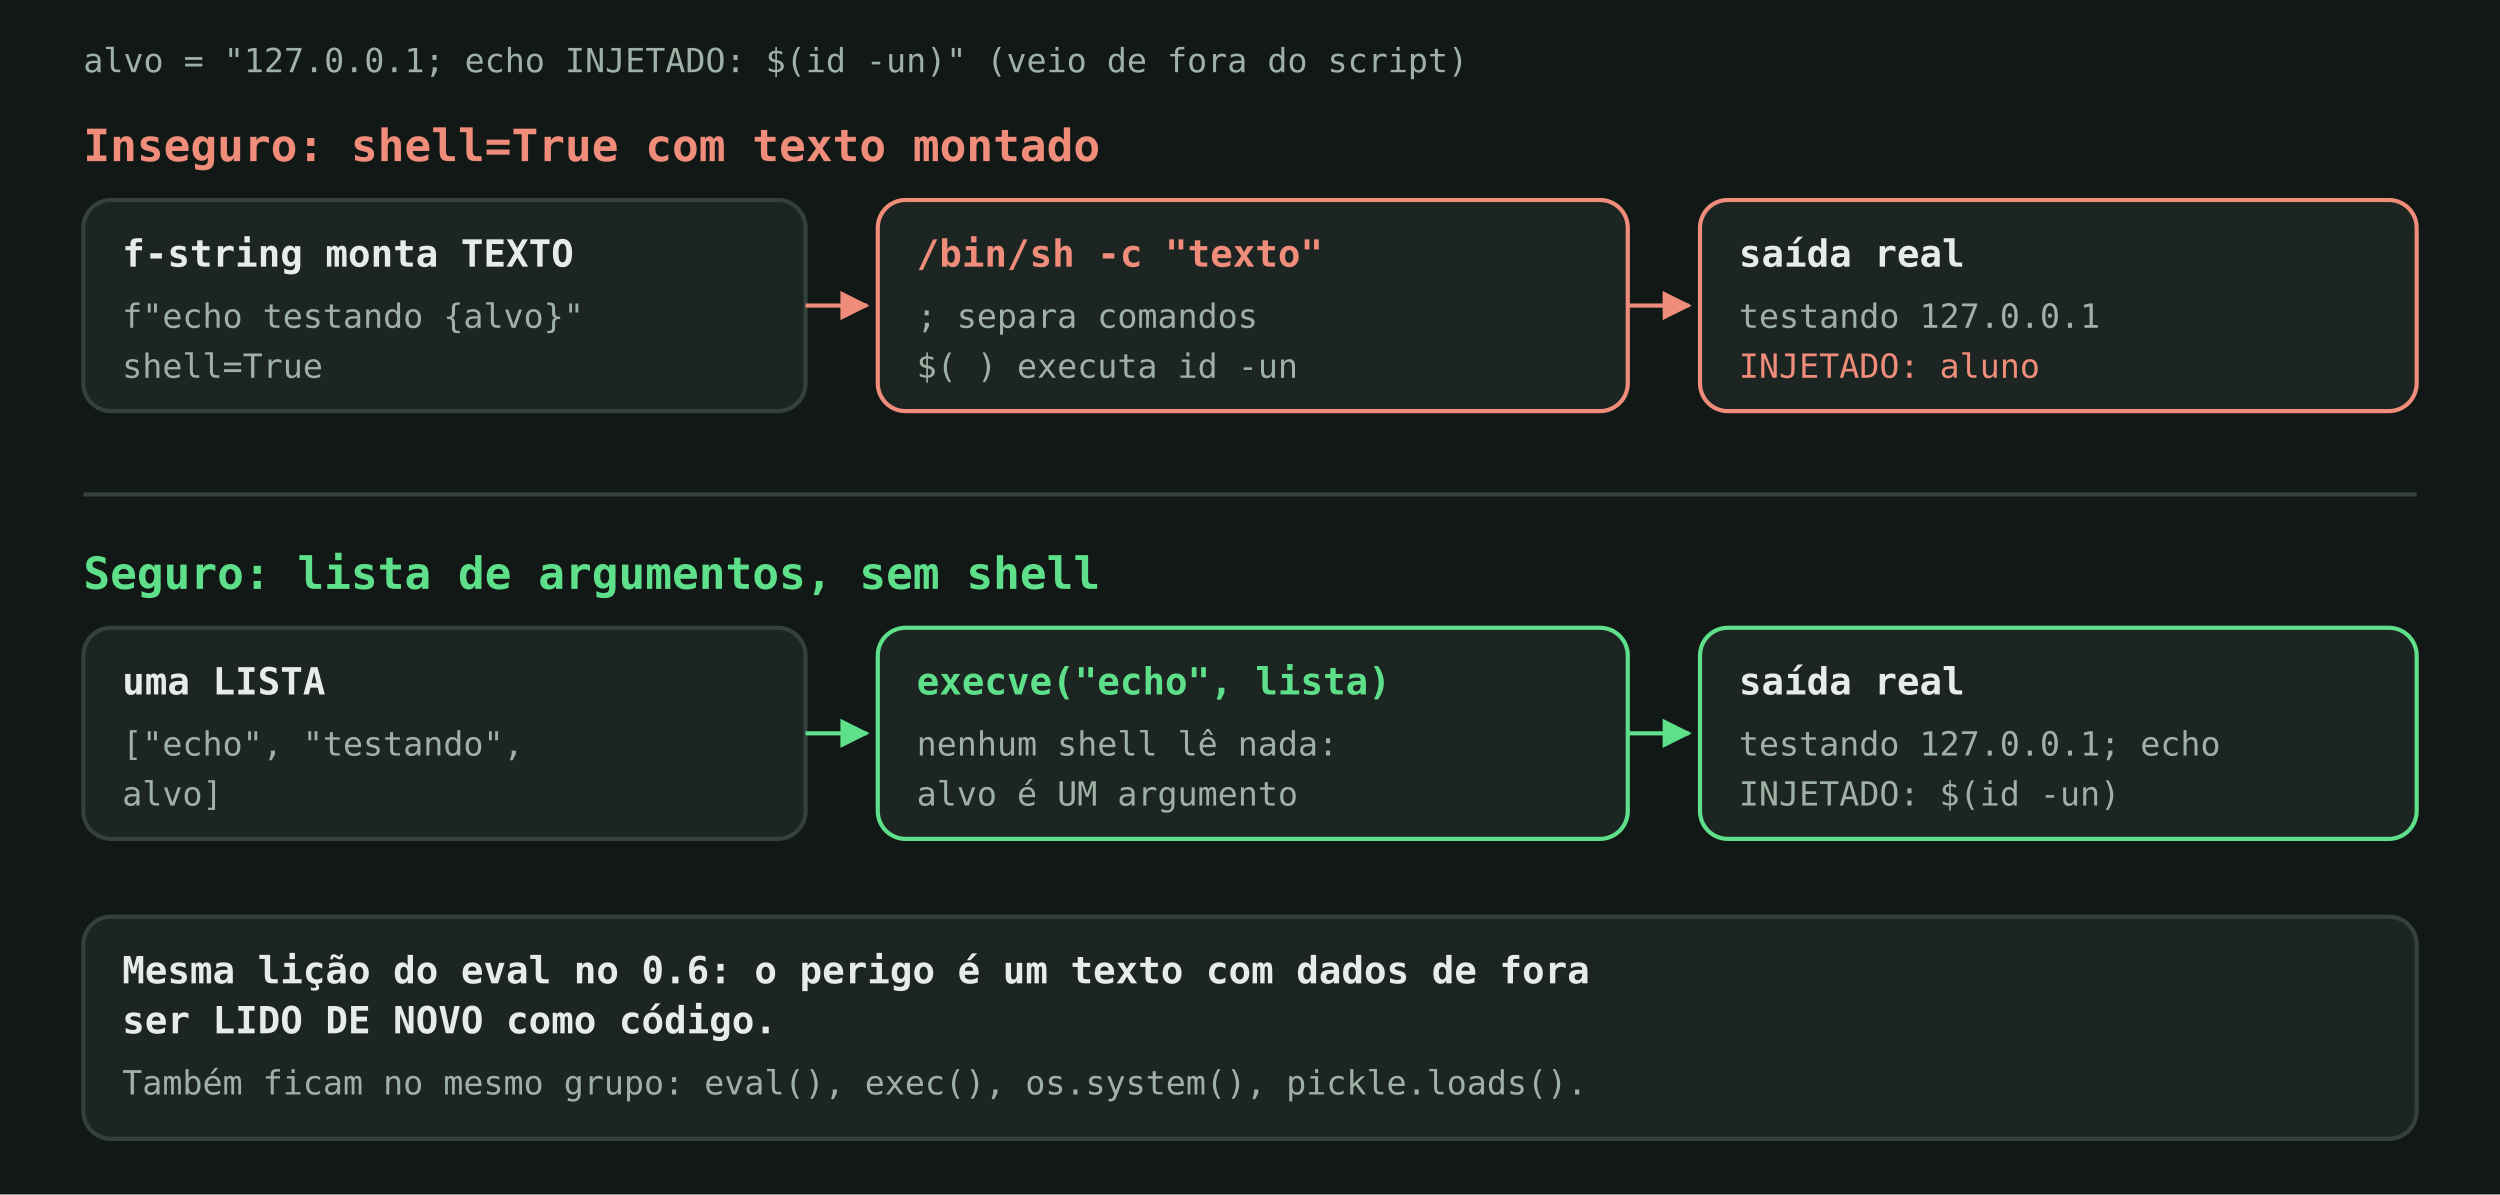
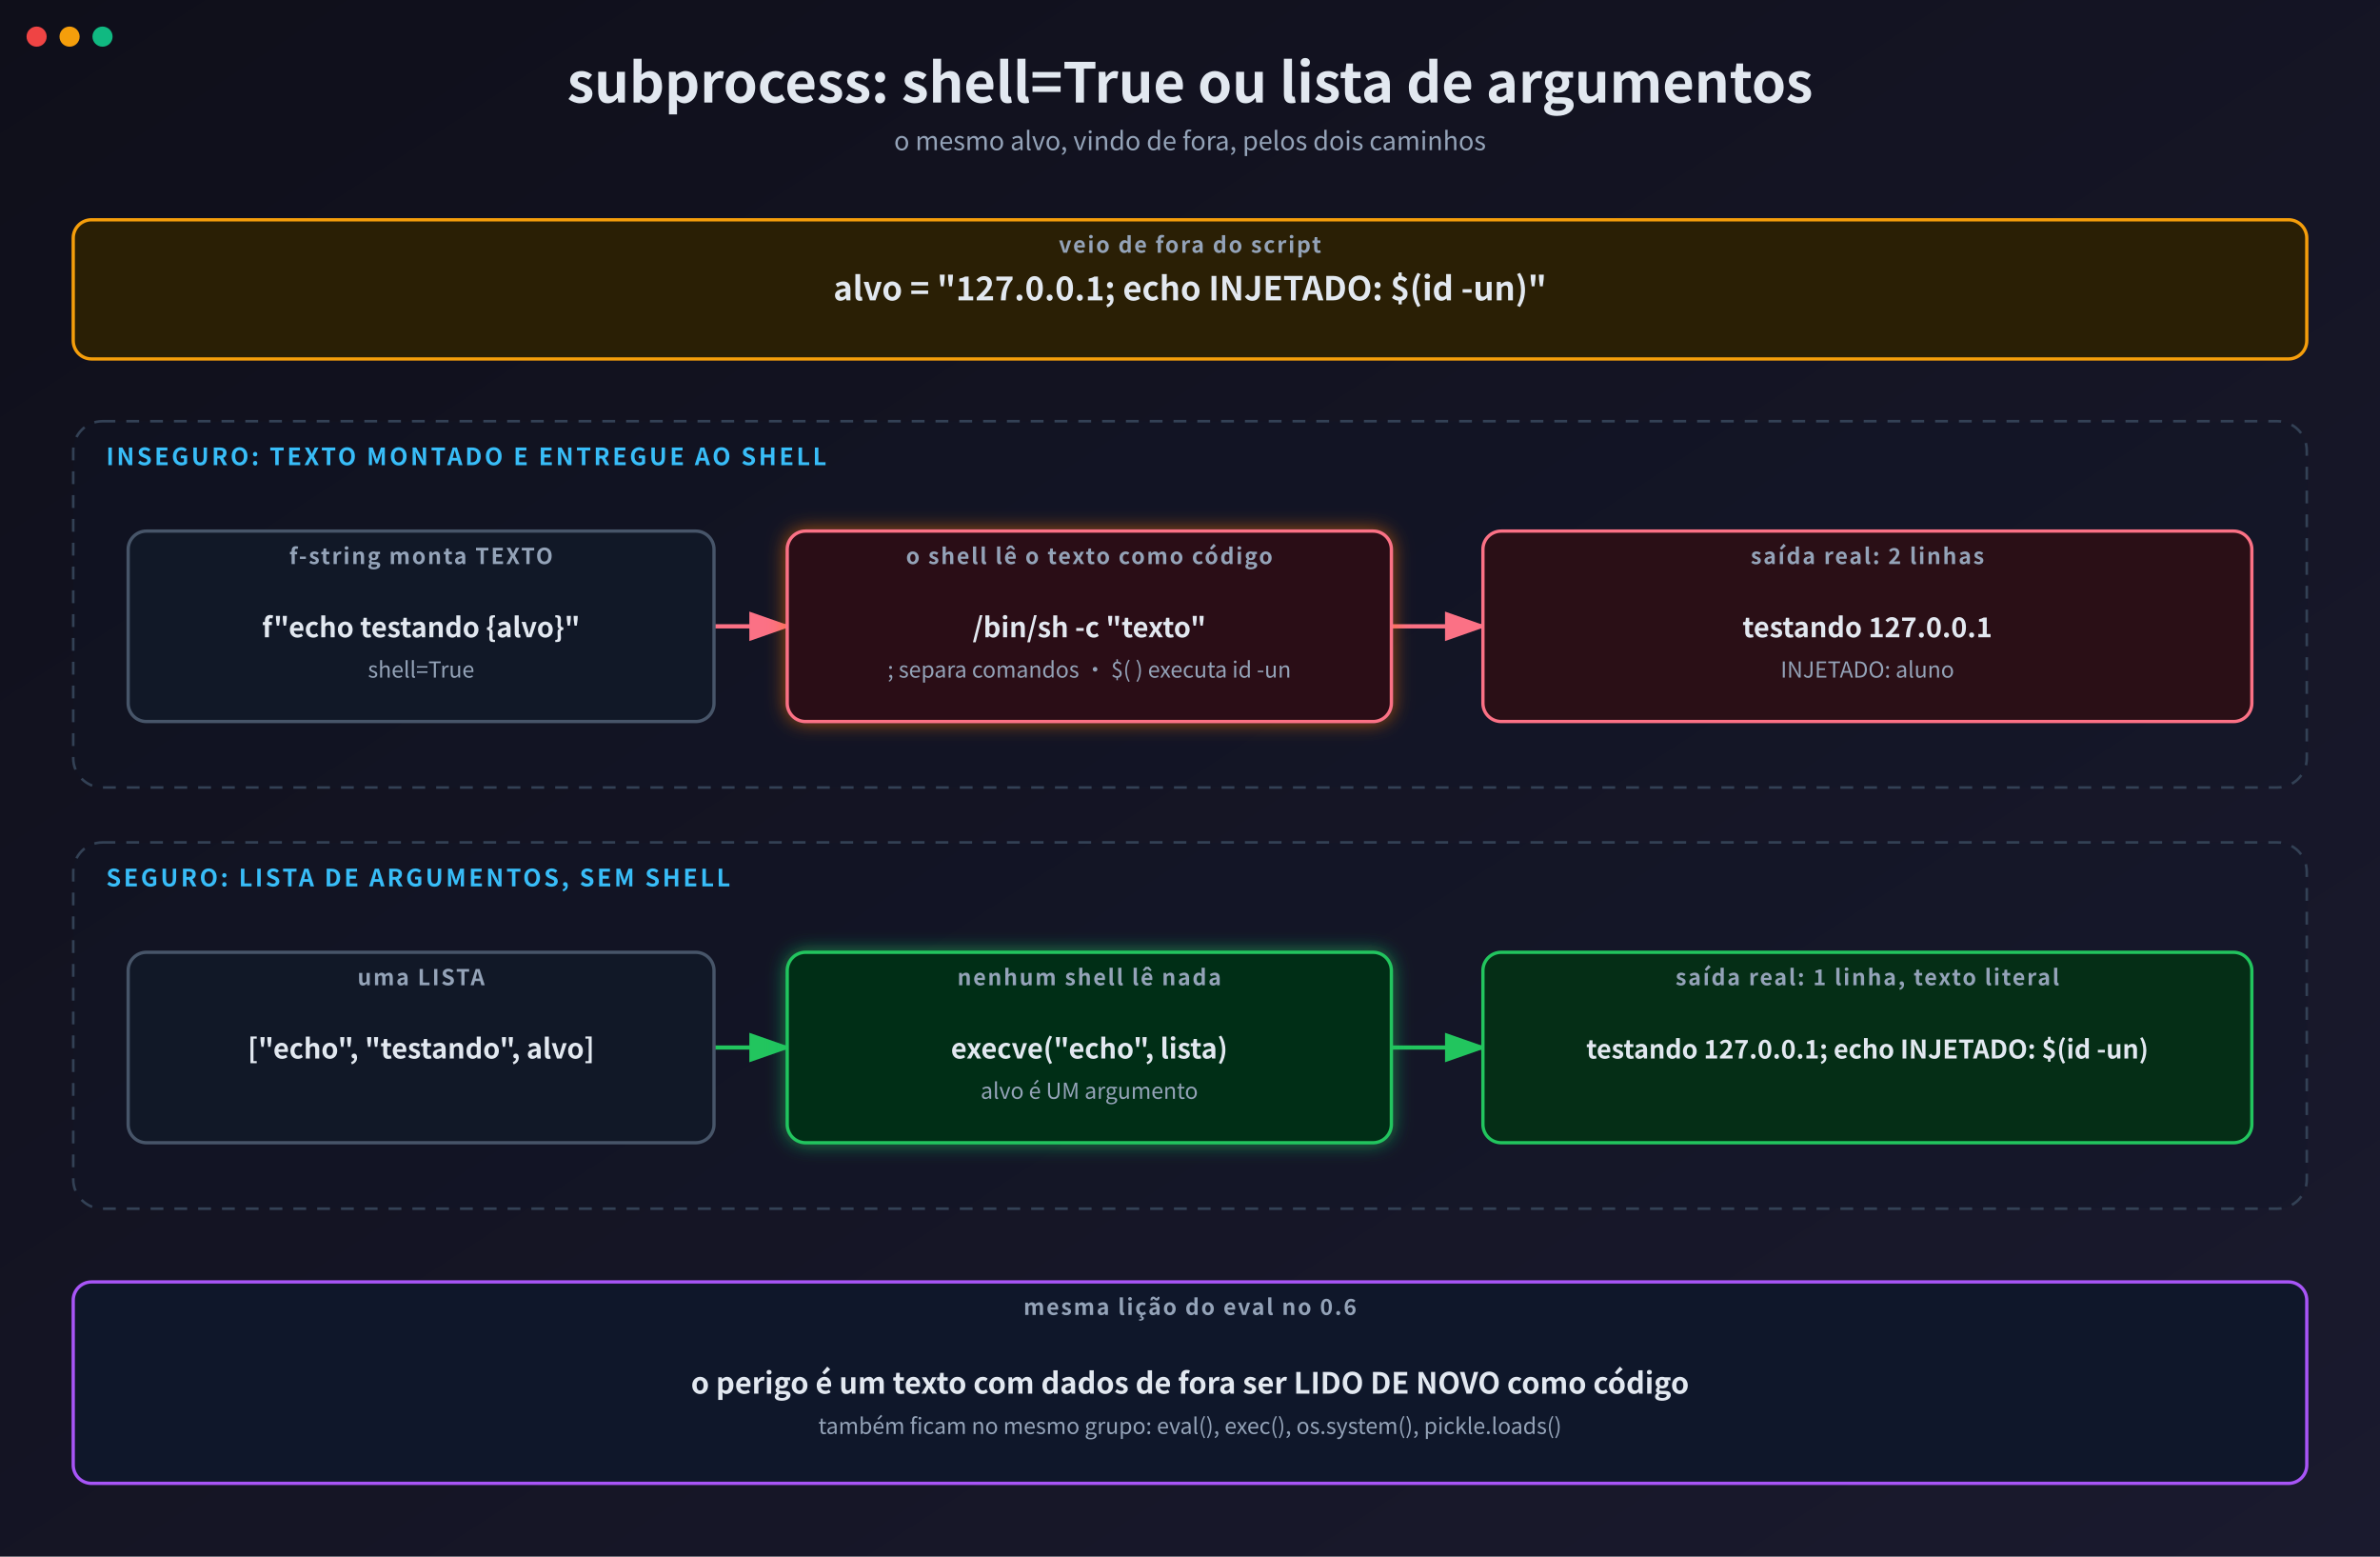
- <svg xmlns="http://www.w3.org/2000/svg" viewBox="0 0 900 430" role="img" aria-labelledby="t d">
-   <style>
-     text { font-family: ui-monospace, "DejaVu Sans Mono", Menlo, Consolas, monospace; fill: #e6ede8; white-space: pre; }
-     .t { font-size: 16px; font-weight: 700; }
-     .m { font-size: 13.5px; font-weight: 700; }
-     .s { font-size: 12px; fill: #9fb0a6; }
-     .box { fill: #1c2521; stroke: #34413b; stroke-width: 1.5; }
-   </style>
+ <svg xmlns="http://www.w3.org/2000/svg" viewBox="0 0 1300 850" width="1300" height="850" data-generator="fireworks-tech-graph" data-schema-version="1" data-text-metrics="heuristic-v1" data-style-id="2" data-visual-theme="Dark Terminal" data-diagram-type="architecture" data-motion-scene="" data-semantic-profile="generic" data-semantic-valid="true" data-quality-profile="standard" data-max-bends-per-edge="12" data-max-total-bends="100" data-max-route-stretch="5.0" data-max-bridged-crossings="8" data-min-node-gap="0.0" data-min-container-gutter="0.0" data-min-label-clearance="2.0" data-min-segment-length="0.0">
  <defs>
-     <marker id="g" viewBox="0 0 10 10" refX="9" refY="5" markerWidth="7" markerHeight="7" orient="auto">
-       <path d="M0 0 L10 5 L0 10 z" fill="#5ee08a" />
+     <marker id="arrowA" markerWidth="10" markerHeight="7" refX="9" refY="3.5" orient="auto">
+       <polygon points="0 0, 10 3.5, 0 7" fill="#a855f7" />
    </marker>
-     <marker id="r" viewBox="0 0 10 10" refX="9" refY="5" markerWidth="7" markerHeight="7" orient="auto">
-       <path d="M0 0 L10 5 L0 10 z" fill="#f08c7a" />
+     <marker id="arrowB" markerWidth="10" markerHeight="7" refX="9" refY="3.5" orient="auto">
+       <polygon points="0 0, 10 3.5, 0 7" fill="#22c55e" />
    </marker>
+     <marker id="arrowC" markerWidth="10" markerHeight="7" refX="9" refY="3.5" orient="auto">
+       <polygon points="0 0, 10 3.5, 0 7" fill="#38bdf8" />
+     </marker>
+     <marker id="arrowE" markerWidth="10" markerHeight="7" refX="9" refY="3.5" orient="auto">
+       <polygon points="0 0, 10 3.5, 0 7" fill="#fb7185" />
+     </marker>
+     <marker id="arrowF" markerWidth="10" markerHeight="7" refX="9" refY="3.5" orient="auto">
+       <polygon points="0 0, 10 3.5, 0 7" fill="#f59e0b" />
+     </marker>
+     <marker id="arrowG" markerWidth="10" markerHeight="7" refX="9" refY="3.5" orient="auto">
+       <polygon points="0 0, 10 3.5, 0 7" fill="#f97316" />
+     </marker>
+     <marker id="arrowH" markerWidth="10" markerHeight="7" refX="9" refY="3.5" orient="auto">
+       <polygon points="0 0, 10 3.5, 0 7" fill="#94a3b8" />
+     </marker>
+     <linearGradient id="terminalGradient" x1="0%" y1="0%" x2="100%" y2="100%">
+       <stop offset="0%" stop-color="#0f0f1a" />
+       <stop offset="100%" stop-color="#1a1a2e" />
+     </linearGradient>
+     <filter id="glowBlue" x="-30%" y="-30%" width="160%" height="160%">
+       <feDropShadow dx="0" dy="0" stdDeviation="5" flood-color="#3b82f6" flood-opacity="0.65" />
+     </filter>
+     <filter id="glowPurple" x="-30%" y="-30%" width="160%" height="160%">
+       <feDropShadow dx="0" dy="0" stdDeviation="5" flood-color="#a855f7" flood-opacity="0.72" />
+     </filter>
+     <filter id="glowGreen" x="-30%" y="-30%" width="160%" height="160%">
+       <feDropShadow dx="0" dy="0" stdDeviation="5" flood-color="#22c55e" flood-opacity="0.62" />
+     </filter>
+     <filter id="glowOrange" x="-30%" y="-30%" width="160%" height="160%">
+       <feDropShadow dx="0" dy="0" stdDeviation="5" flood-color="#f97316" flood-opacity="0.62" />
+     </filter>
+     <style>
+     text { font-family: 'SF Mono', 'Fira Code', Menlo, 'Noto Sans CJK SC', 'Microsoft YaHei', 'SimHei', monospace; }
+     .title { font-size: 30px; font-weight: 700; fill: #e2e8f0; }
+     .subtitle { font-size: 14px; font-weight: 500; fill: #94a3b8; }
+     .section { font-size: 13px; font-weight: 700; fill: #38bdf8; letter-spacing: 1.4px; }
+     .section-sub { font-size: 12px; font-weight: 500; fill: #94a3b8; }
+     .node-title { font-weight: 700; fill: #e2e8f0; }
+     .node-sub { font-weight: 500; fill: #94a3b8; }
+     .node-type { font-size: 12px; font-weight: 700; fill: #94a3b8; letter-spacing: 0.08em; }
+     .arrow-label { font-size: 12px; font-weight: 600; fill: #cbd5e1; }
+     .legend { font-size: 12px; font-weight: 500; fill: #94a3b8; }
+     .footnote { font-size: 12px; font-weight: 500; fill: #94a3b8; }
+     .metric-label { font-size: 8.5px; font-weight: 700; fill: #94a3b8; text-transform: uppercase; }
+     .metric-value { font-size: 9.5px; font-weight: 700; fill: #e2e8f0; }
+     </style>
  </defs>
-   <rect width="900" height="430" fill="#121815" />
-   <text class="s" x="30" y="26">alvo = "127.0.0.1; echo INJETADO: $(id -un)"   (veio de fora do script)</text>
-   <text class="t" x="30" y="58" style="fill:#f08c7a">Inseguro: shell=True com texto montado</text>
-   <rect class="box" x="30" y="72" width="260" height="76" rx="10" />
-   <text class="m" x="44" y="96">f-string monta TEXTO</text>
-   <text class="s" x="44" y="118">f"echo testando {alvo}"</text>
-   <text class="s" x="44" y="136">shell=True</text>
-   <rect class="box" x="316" y="72" width="270" height="76" rx="10" style="stroke:#f08c7a" />
-   <text class="m" x="330" y="96" style="fill:#f08c7a">/bin/sh -c "texto"</text>
-   <text class="s" x="330" y="118">; separa comandos</text>
-   <text class="s" x="330" y="136">$( ) executa id -un</text>
-   <rect class="box" x="612" y="72" width="258" height="76" rx="10" style="stroke:#f08c7a" />
-   <text class="m" x="626" y="96">saída real</text>
-   <text class="s" x="626" y="118">testando 127.0.0.1</text>
-   <text class="s" x="626" y="136" style="fill:#f08c7a">INJETADO: aluno</text>
-   <g stroke="#f08c7a" stroke-width="1.5">
-     <line x1="290" y1="110" x2="312" y2="110" marker-end="url(#r)" />
-     <line x1="586" y1="110" x2="608" y2="110" marker-end="url(#r)" />
+   <rect data-graph-role="background" width="1300.0" height="850.0" fill="url(#terminalGradient)" />
+   <circle cx="20.0" cy="20" r="5.5" fill="#ef4444" />
+   <circle cx="38.0" cy="20" r="5.5" fill="#f59e0b" />
+   <circle cx="56.0" cy="20" r="5.5" fill="#10b981" />
+   <text x="650.0" y="56" text-anchor="middle" class="title">subprocess: shell=True ou lista de argumentos</text>
+   <text x="650.0" y="82" text-anchor="middle" class="subtitle">o mesmo alvo, vindo de fora, pelos dois caminhos</text>
+   <g id="c-ruim" data-graph-role="container" data-container-id="c-ruim" data-semantic-role="boundary" data-graph-bounds="40,230,1260,430">
+     <rect data-graph-role="container" x="40.0" y="230.0" width="1220.0" height="200.0" rx="16.0" fill="rgba(15,23,42,0.28)" stroke="#334155" stroke-width="1.4" stroke-dasharray="7 6" />
+     <text x="58.0" y="254.0" class="section">INSEGURO: TEXTO MONTADO E ENTREGUE AO SHELL</text>
+     <rect id="c-ruim-header" data-graph-role="reserved" data-reserved-kind="container-header" x="48" y="236" width="333.42" height="30" fill="none" stroke="none" />
  </g>
-   <line x1="30" y1="178" x2="870" y2="178" stroke="#34413b" stroke-width="1.5" />
-   <text class="t" x="30" y="212" style="fill:#5ee08a">Seguro: lista de argumentos, sem shell</text>
-   <rect class="box" x="30" y="226" width="260" height="76" rx="10" />
-   <text class="m" x="44" y="250">uma LISTA</text>
-   <text class="s" x="44" y="272">["echo", "testando",</text>
-   <text class="s" x="44" y="290"> alvo]</text>
-   <rect class="box" x="316" y="226" width="270" height="76" rx="10" style="stroke:#5ee08a" />
-   <text class="m" x="330" y="250" style="fill:#5ee08a">execve("echo", lista)</text>
-   <text class="s" x="330" y="272">nenhum shell lê nada:</text>
-   <text class="s" x="330" y="290">alvo é UM argumento</text>
-   <rect class="box" x="612" y="226" width="258" height="76" rx="10" style="stroke:#5ee08a" />
-   <text class="m" x="626" y="250">saída real</text>
-   <text class="s" x="626" y="272">testando 127.0.0.1; echo</text>
-   <text class="s" x="626" y="290">INJETADO: $(id -un)</text>
-   <g stroke="#5ee08a" stroke-width="1.5">
-     <line x1="290" y1="264" x2="312" y2="264" marker-end="url(#g)" />
-     <line x1="586" y1="264" x2="608" y2="264" marker-end="url(#g)" />
+   <g id="c-bom" data-graph-role="container" data-container-id="c-bom" data-semantic-role="boundary" data-graph-bounds="40,460,1260,660">
+     <rect data-graph-role="container" x="40.0" y="460.0" width="1220.0" height="200.0" rx="16.0" fill="rgba(15,23,42,0.28)" stroke="#334155" stroke-width="1.4" stroke-dasharray="7 6" />
+     <text x="58.0" y="484.0" class="section">SEGURO: LISTA DE ARGUMENTOS, SEM SHELL</text>
+     <rect id="c-bom-header" data-graph-role="reserved" data-reserved-kind="container-header" x="48" y="466" width="298.32" height="30" fill="none" stroke="none" />
  </g>
-   <rect class="box" x="30" y="330" width="840" height="80" rx="10" />
-   <text class="m" x="44" y="354">Mesma lição do eval no 0.6: o perigo é um texto com dados de fora</text>
-   <text class="m" x="44" y="372">ser LIDO DE NOVO como código.</text>
-   <text class="s" x="44" y="394">Também ficam no mesmo grupo: eval(), exec(), os.system(), pickle.loads().</text>
+   <path id="e-r1" data-graph-role="edge" data-edge-id="e-r1" data-source="r1" data-target="r2" data-edge-kind="flow" data-topic-id="" data-flow="" data-motion-role="" data-motion-stage="" data-motion-order="" data-protocol="" data-via="" data-critical-path-id="" data-critical-hop="" data-critical-hops="" data-critical="false" data-bends="0" data-route-stretch="1.0" data-bridges="" d="M 390,342 L 430,342" fill="none" stroke="#fb7185" stroke-width="2.3" stroke-linecap="round" stroke-linejoin="round" marker-end="url(#arrowE)" />
+   <path id="e-r2" data-graph-role="edge" data-edge-id="e-r2" data-source="r2" data-target="r3" data-edge-kind="flow" data-topic-id="" data-flow="" data-motion-role="" data-motion-stage="" data-motion-order="" data-protocol="" data-via="" data-critical-path-id="" data-critical-hop="" data-critical-hops="" data-critical="false" data-bends="0" data-route-stretch="1.0" data-bridges="" d="M 760,342 L 810,342" fill="none" stroke="#fb7185" stroke-width="2.3" stroke-linecap="round" stroke-linejoin="round" marker-end="url(#arrowE)" />
+   <path id="e-g1" data-graph-role="edge" data-edge-id="e-g1" data-source="g1" data-target="g2" data-edge-kind="flow" data-topic-id="" data-flow="" data-motion-role="" data-motion-stage="" data-motion-order="" data-protocol="" data-via="" data-critical-path-id="" data-critical-hop="" data-critical-hops="" data-critical="false" data-bends="0" data-route-stretch="1.0" data-bridges="" d="M 390,572 L 430,572" fill="none" stroke="#22c55e" stroke-width="2.3" stroke-linecap="round" stroke-linejoin="round" marker-end="url(#arrowB)" />
+   <path id="e-g2" data-graph-role="edge" data-edge-id="e-g2" data-source="g2" data-target="g3" data-edge-kind="flow" data-topic-id="" data-flow="" data-motion-role="" data-motion-stage="" data-motion-order="" data-protocol="" data-via="" data-critical-path-id="" data-critical-hop="" data-critical-hops="" data-critical="false" data-bends="0" data-route-stretch="1.0" data-bridges="" d="M 760,572 L 810,572" fill="none" stroke="#22c55e" stroke-width="2.3" stroke-linecap="round" stroke-linejoin="round" marker-end="url(#arrowB)" />
+   <g id="node-alvo" data-graph-role="node" data-node-id="alvo" data-semantic-role="rect" data-motion-role="" data-motion-stage="" data-motion-order="" data-parent="" data-deployment-id="" data-topic-id="" data-span-id="" data-station-order="" data-status="" data-start-ms="" data-duration-ms="" data-parent-span="" data-graph-bounds="40,120,1260,196">
+     <rect x="40.0" y="120.0" width="1220.0" height="76.0" rx="10.0" fill="#2a1f05" stroke="#f59e0b" stroke-width="1.8" />
+     <text x="650.0" y="138.0" text-anchor="middle" class="node-type">veio de fora do script</text>
+     <text data-text-role="title" data-full-text="alvo = &quot;127.0.0.1; echo INJETADO: $(id -un)&quot;" data-text-max-width="1196.0" x="650.0" y="164.0" text-anchor="middle" class="node-title" font-size="18">alvo = "127.0.0.1; echo INJETADO: $(id -un)"</text>
+   </g>
+   <g id="node-r1" data-graph-role="node" data-node-id="r1" data-semantic-role="rect" data-motion-role="" data-motion-stage="" data-motion-order="" data-parent="" data-deployment-id="" data-topic-id="" data-span-id="" data-station-order="" data-status="" data-start-ms="" data-duration-ms="" data-parent-span="" data-graph-bounds="70,290,390,394">
+     <rect x="70.0" y="290.0" width="320.0" height="104.0" rx="10.0" fill="#111827" stroke="#475569" stroke-width="1.8" />
+     <text x="230.0" y="308.0" text-anchor="middle" class="node-type">f-string monta TEXTO</text>
+     <text data-text-role="title" data-full-text="f&quot;echo testando {alvo}&quot;" data-text-max-width="296.0" x="230.0" y="348.0" text-anchor="middle" class="node-title" font-size="15.0">f"echo testando {alvo}"</text>
+     <text data-text-role="subtitle" data-full-text="shell=True" data-text-max-width="296.0" x="230.0" y="370.0" text-anchor="middle" class="node-sub" font-size="12">shell=True</text>
+   </g>
+   <g id="node-r2" data-graph-role="node" data-node-id="r2" data-semantic-role="rect" data-motion-role="" data-motion-stage="" data-motion-order="" data-parent="" data-deployment-id="" data-topic-id="" data-span-id="" data-station-order="" data-status="" data-start-ms="" data-duration-ms="" data-parent-span="" data-graph-bounds="430,290,760,394">
+     <rect x="430.0" y="290.0" width="330.0" height="104.0" rx="10.0" fill="#2a0f16" stroke="#fb7185" stroke-width="1.8" filter="url(#glowOrange)" />
+     <text x="595.0" y="308.0" text-anchor="middle" class="node-type">o shell lê o texto como código</text>
+     <text data-text-role="title" data-full-text="/bin/sh -c &quot;texto&quot;" data-text-max-width="306.0" x="595.0" y="348.0" text-anchor="middle" class="node-title" font-size="15.0">/bin/sh -c "texto"</text>
+     <text data-text-role="subtitle" data-full-text="; separa comandos · $( ) executa id -un" data-text-max-width="306.0" x="595.0" y="370.0" text-anchor="middle" class="node-sub" font-size="12">; separa comandos · $( ) executa id -un</text>
+   </g>
+   <g id="node-r3" data-graph-role="node" data-node-id="r3" data-semantic-role="rect" data-motion-role="" data-motion-stage="" data-motion-order="" data-parent="" data-deployment-id="" data-topic-id="" data-span-id="" data-station-order="" data-status="" data-start-ms="" data-duration-ms="" data-parent-span="" data-graph-bounds="810,290,1230,394">
+     <rect x="810.0" y="290.0" width="420.0" height="104.0" rx="10.0" fill="#2a0f16" stroke="#fb7185" stroke-width="1.8" />
+     <text x="1020.0" y="308.0" text-anchor="middle" class="node-type">saída real: 2 linhas</text>
+     <text data-text-role="title" data-full-text="testando 127.0.0.1" data-text-max-width="396.0" x="1020.0" y="348.0" text-anchor="middle" class="node-title" font-size="15.0">testando 127.0.0.1</text>
+     <text data-text-role="subtitle" data-full-text="INJETADO: aluno" data-text-max-width="396.0" x="1020.0" y="370.0" text-anchor="middle" class="node-sub" font-size="12">INJETADO: aluno</text>
+   </g>
+   <g id="node-g1" data-graph-role="node" data-node-id="g1" data-semantic-role="rect" data-motion-role="" data-motion-stage="" data-motion-order="" data-parent="" data-deployment-id="" data-topic-id="" data-span-id="" data-station-order="" data-status="" data-start-ms="" data-duration-ms="" data-parent-span="" data-graph-bounds="70,520,390,624">
+     <rect x="70.0" y="520.0" width="320.0" height="104.0" rx="10.0" fill="#111827" stroke="#475569" stroke-width="1.8" />
+     <text x="230.0" y="538.0" text-anchor="middle" class="node-type">uma LISTA</text>
+     <text data-text-role="title" data-full-text="[&quot;echo&quot;, &quot;testando&quot;, alvo]" data-text-max-width="296.0" x="230.0" y="578.0" text-anchor="middle" class="node-title" font-size="15.0">["echo", "testando", alvo]</text>
+   </g>
+   <g id="node-g2" data-graph-role="node" data-node-id="g2" data-semantic-role="rect" data-motion-role="" data-motion-stage="" data-motion-order="" data-parent="" data-deployment-id="" data-topic-id="" data-span-id="" data-station-order="" data-status="" data-start-ms="" data-duration-ms="" data-parent-span="" data-graph-bounds="430,520,760,624">
+     <rect x="430.0" y="520.0" width="330.0" height="104.0" rx="10.0" fill="#052e16" stroke="#22c55e" stroke-width="1.8" filter="url(#glowGreen)" />
+     <text x="595.0" y="538.0" text-anchor="middle" class="node-type">nenhum shell lê nada</text>
+     <text data-text-role="title" data-full-text="execve(&quot;echo&quot;, lista)" data-text-max-width="306.0" x="595.0" y="578.0" text-anchor="middle" class="node-title" font-size="15.0">execve("echo", lista)</text>
+     <text data-text-role="subtitle" data-full-text="alvo é UM argumento" data-text-max-width="306.0" x="595.0" y="600.0" text-anchor="middle" class="node-sub" font-size="12">alvo é UM argumento</text>
+   </g>
+   <g id="node-g3" data-graph-role="node" data-node-id="g3" data-semantic-role="rect" data-motion-role="" data-motion-stage="" data-motion-order="" data-parent="" data-deployment-id="" data-topic-id="" data-span-id="" data-station-order="" data-status="" data-start-ms="" data-duration-ms="" data-parent-span="" data-graph-bounds="810,520,1230,624">
+     <rect x="810.0" y="520.0" width="420.0" height="104.0" rx="10.0" fill="#052e16" stroke="#22c55e" stroke-width="1.8" />
+     <text x="1020.0" y="538.0" text-anchor="middle" class="node-type">saída real: 1 linha, texto literal</text>
+     <text data-text-role="title" data-full-text="testando 127.0.0.1; echo INJETADO: $(id -un)" data-text-max-width="396.0" x="1020.0" y="578.0" text-anchor="middle" class="node-title" font-size="14.0">testando 127.0.0.1; echo INJETADO: $(id -un)</text>
+   </g>
+   <g id="node-licao" data-graph-role="node" data-node-id="licao" data-semantic-role="rect" data-motion-role="" data-motion-stage="" data-motion-order="" data-parent="" data-deployment-id="" data-topic-id="" data-span-id="" data-station-order="" data-status="" data-start-ms="" data-duration-ms="" data-parent-span="" data-graph-bounds="40,700,1260,810">
+     <rect x="40.0" y="700.0" width="1220.0" height="110.0" rx="10.0" fill="#0f172a" stroke="#a855f7" stroke-width="1.8" />
+     <text x="650.0" y="718.0" text-anchor="middle" class="node-type">mesma lição do eval no 0.6</text>
+     <text data-text-role="title" data-full-text="o perigo é um texto com dados de fora ser LIDO DE NOVO como código" data-text-max-width="1196.0" x="650.0" y="761.0" text-anchor="middle" class="node-title" font-size="16.0">o perigo é um texto com dados de fora ser LIDO DE NOVO como código</text>
+     <text data-text-role="subtitle" data-full-text="também ficam no mesmo grupo: eval(), exec(), os.system(), pickle.loads()" data-text-max-width="1196.0" x="650.0" y="783.0" text-anchor="middle" class="node-sub" font-size="12">também ficam no mesmo grupo: eval(), exec(), os.system(), pickle.loads()</text>
+   </g>
</svg>
